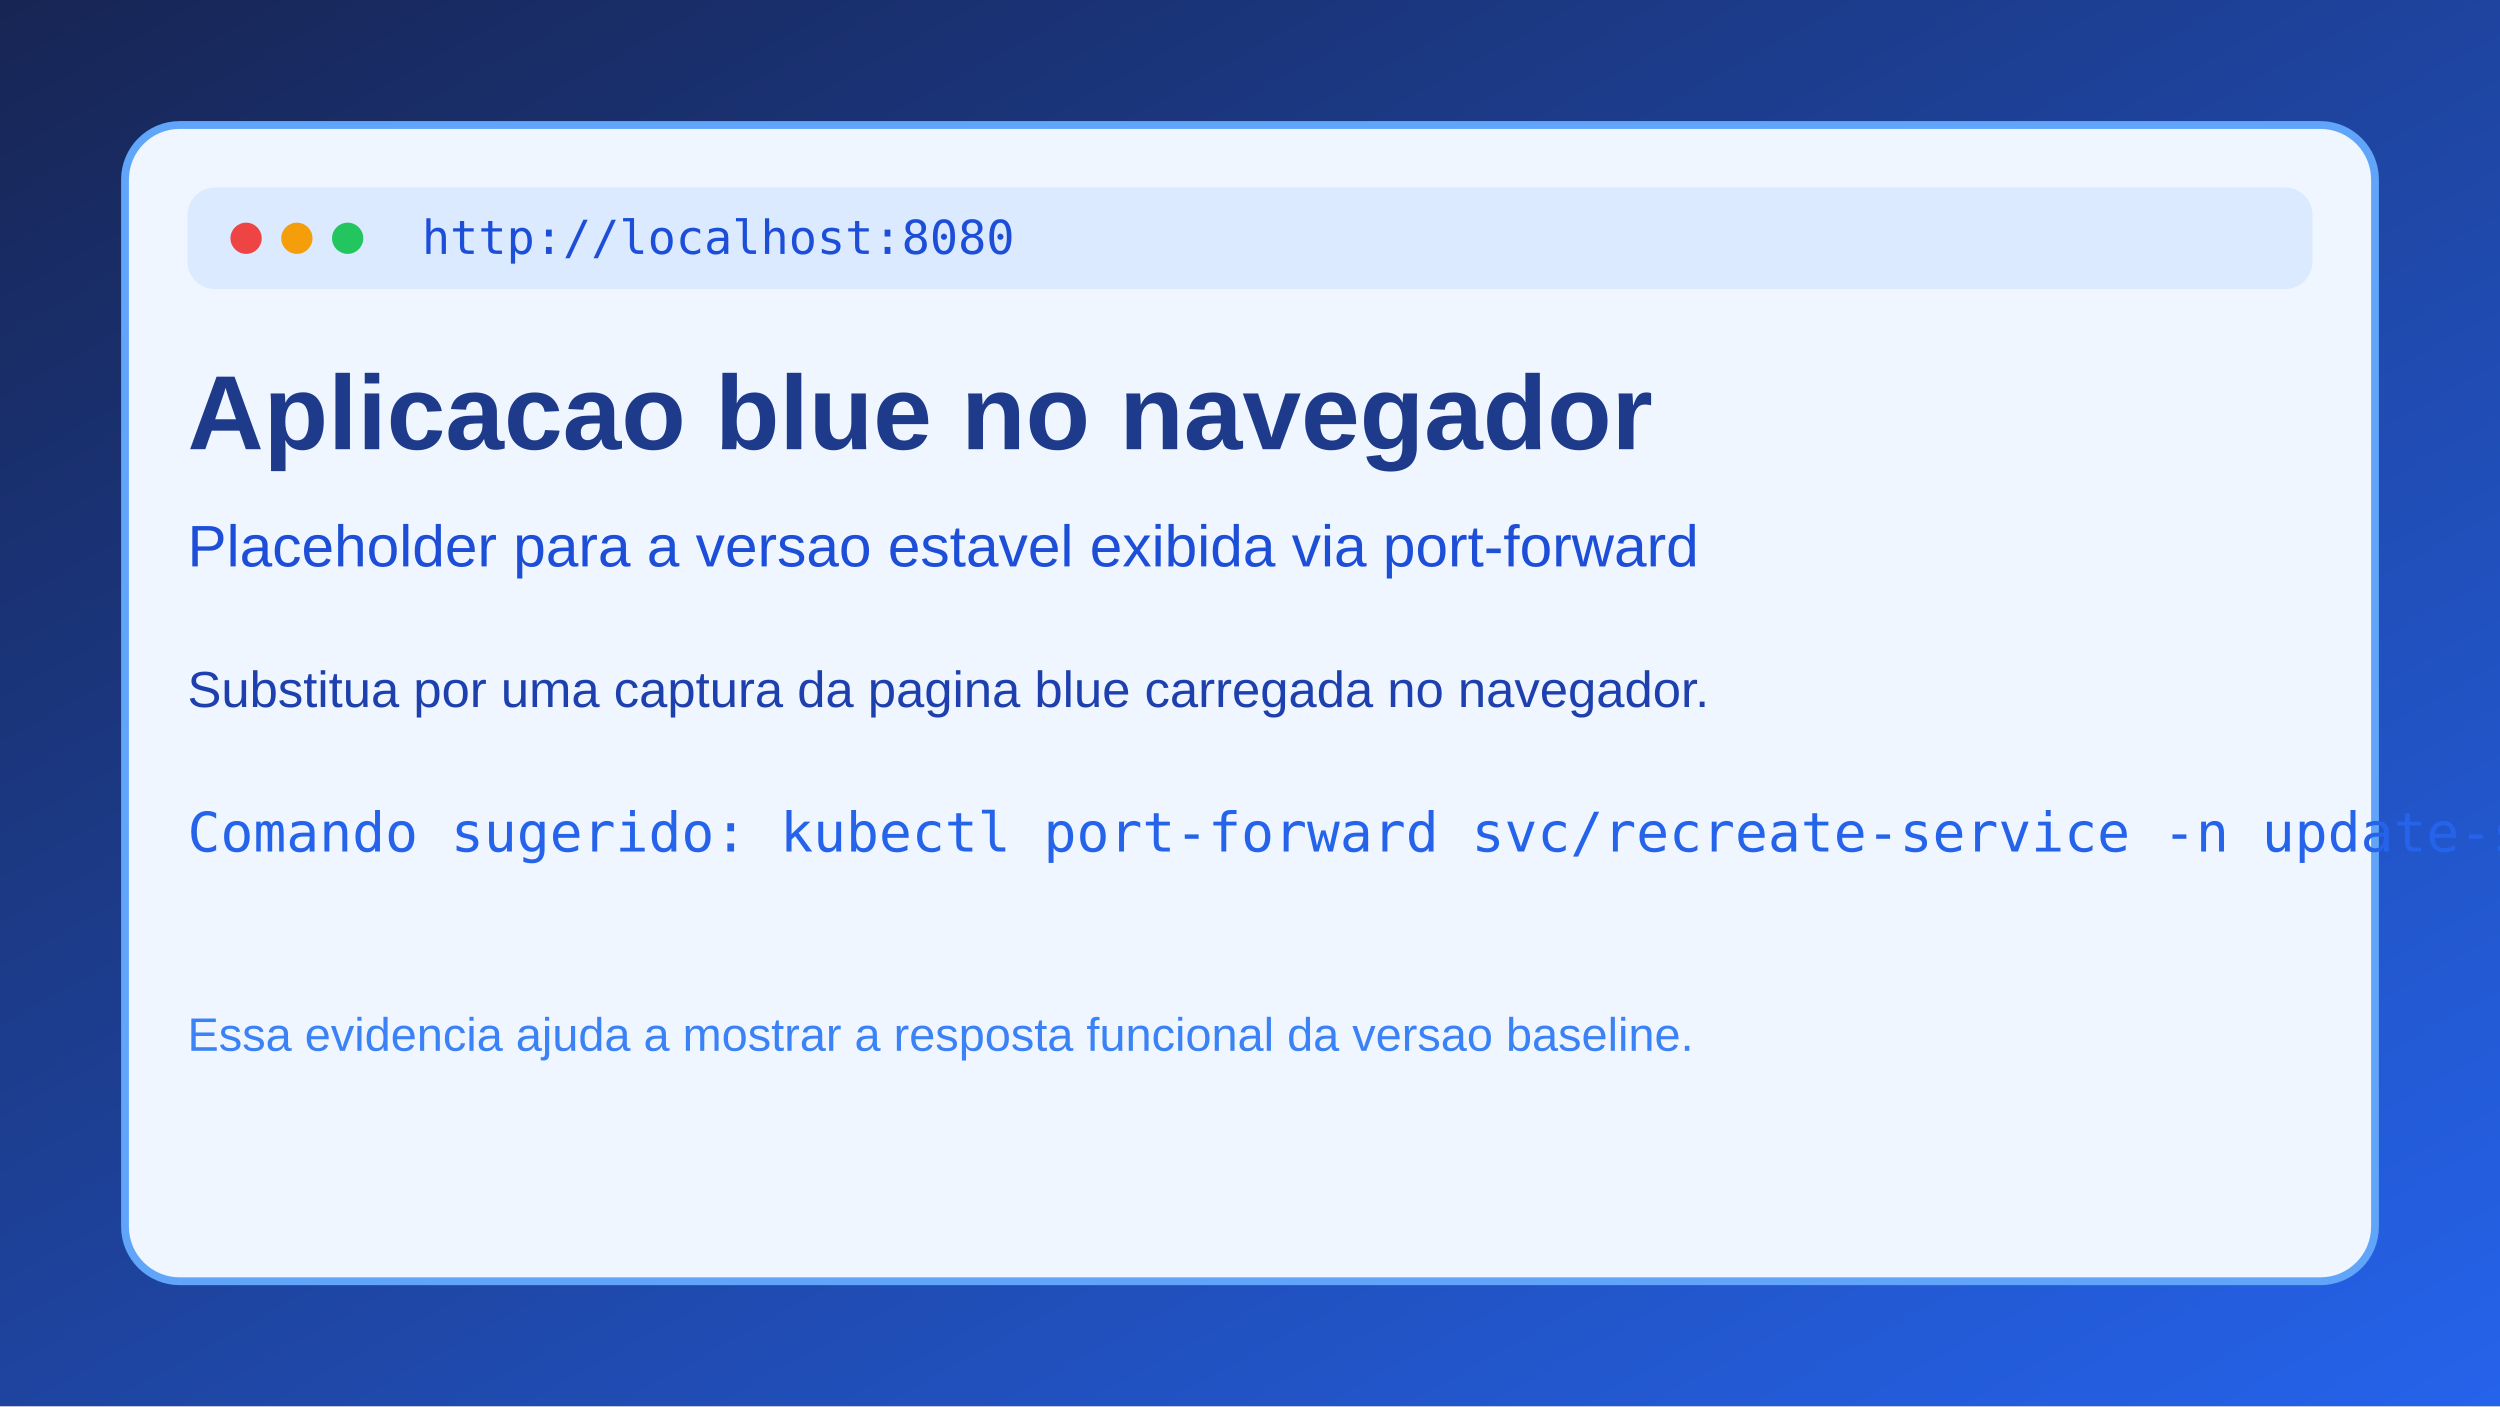
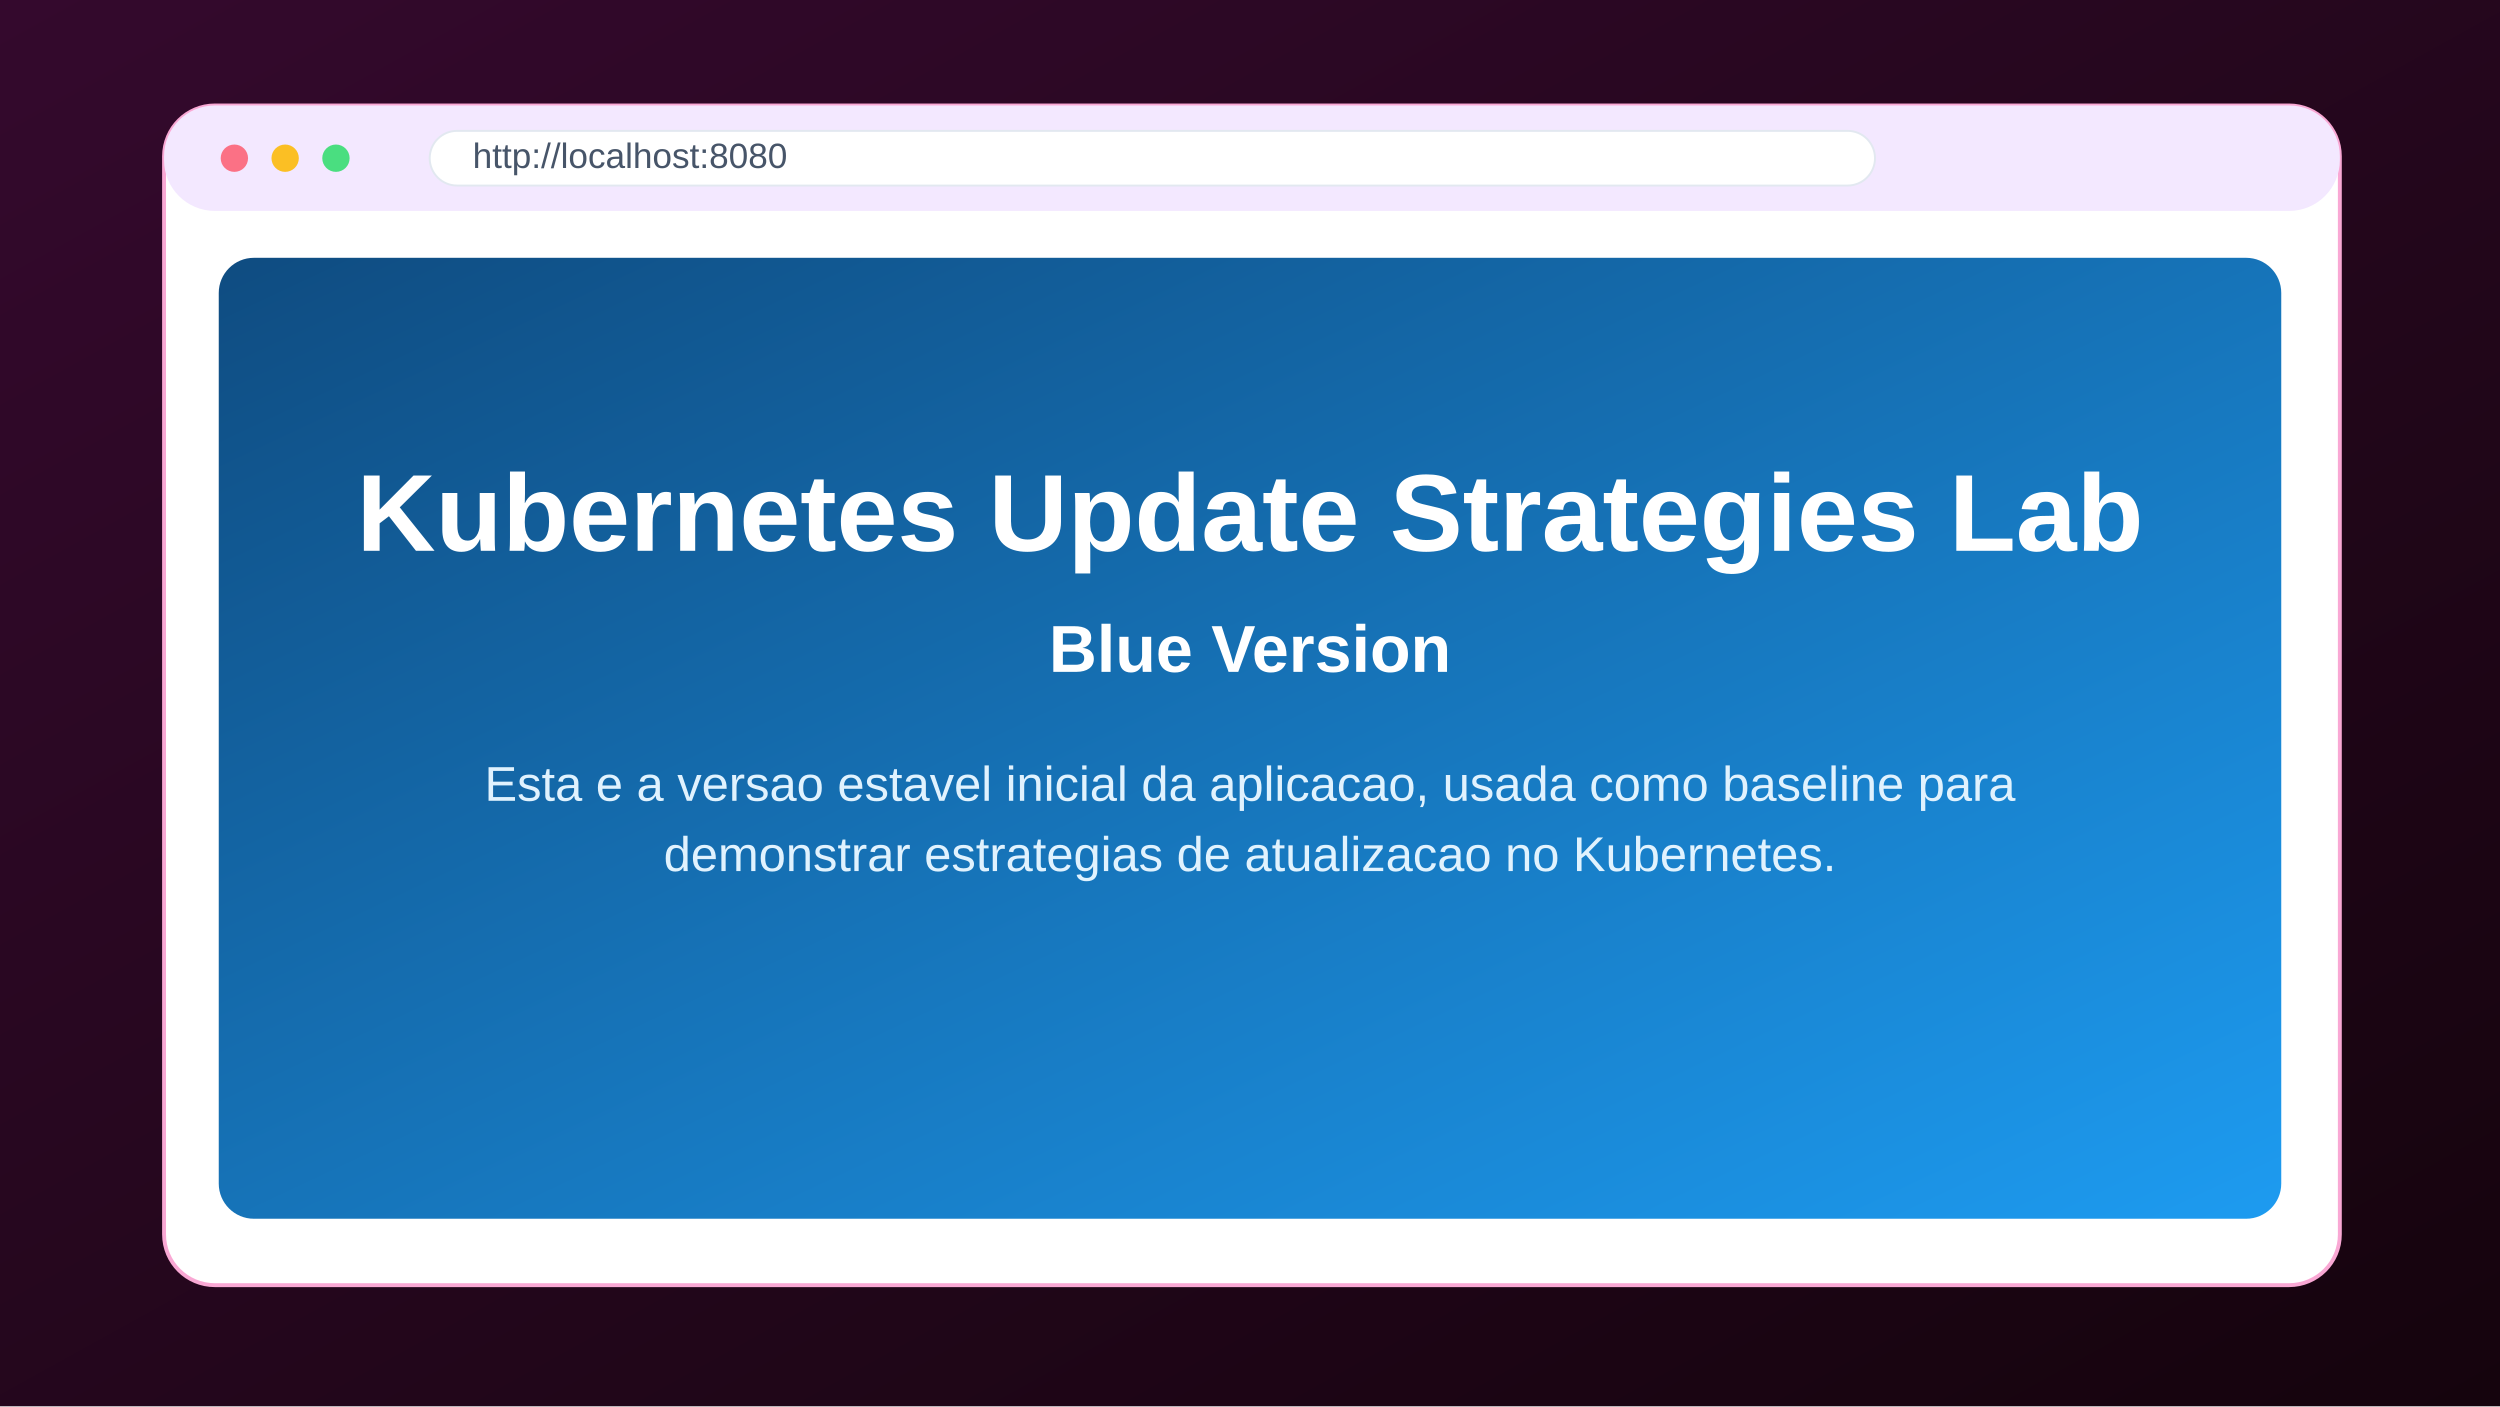
<svg xmlns="http://www.w3.org/2000/svg" width="1280" height="720" viewBox="0 0 1280 720" role="img" aria-labelledby="title desc">
  <defs>
    <linearGradient id="bg" x1="0" x2="1" y1="0" y2="1">
-       <stop offset="0%" stop-color="#172554" />
-       <stop offset="100%" stop-color="#2563eb" />
+       <stop offset="0%" stop-color="#34092d" />
+       <stop offset="100%" stop-color="#15040d" />
+     </linearGradient>
+     <linearGradient id="appbg" x1="0" x2="1" y1="0" y2="1">
+       <stop offset="0%" stop-color="#0f4c81" />
+       <stop offset="100%" stop-color="#1d9bf0" />
    </linearGradient>
  </defs>
  <rect width="1280" height="720" fill="url(#bg)" />
-   <rect x="64" y="64" width="1152" height="592" rx="28" fill="#eff6ff" stroke="#60a5fa" stroke-width="4" />
-   <rect x="96" y="96" width="1088" height="52" rx="14" fill="#dbeafe" />
-   <circle cx="126" cy="122" r="8" fill="#ef4444" />
-   <circle cx="152" cy="122" r="8" fill="#f59e0b" />
-   <circle cx="178" cy="122" r="8" fill="#22c55e" />
-   <text x="216" y="130" fill="#1d4ed8" font-family="Consolas, Monaco, monospace" font-size="24">http://localhost:8080</text>
-   <text x="96" y="230" fill="#1e3a8a" font-family="Segoe UI, Arial, sans-serif" font-size="54" font-weight="700">Aplicacao blue no navegador</text>
-   <text x="96" y="290" fill="#1d4ed8" font-family="Segoe UI, Arial, sans-serif" font-size="30">Placeholder para a versao estavel exibida via port-forward</text>
-   <text x="96" y="362" fill="#1e40af" font-family="Segoe UI, Arial, sans-serif" font-size="26">Substitua por uma captura da pagina blue carregada no navegador.</text>
-   <text x="96" y="436" fill="#2563eb" font-family="Consolas, Monaco, monospace" font-size="28">Comando sugerido: kubectl port-forward svc/recreate-service -n update-strategies 8080:80</text>
-   <text x="96" y="538" fill="#3b82f6" font-family="Segoe UI, Arial, sans-serif" font-size="24">Essa evidencia ajuda a mostrar a resposta funcional da versao baseline.</text>
+   <rect x="94" y="66" width="1096" height="588" rx="28" fill="#000000" opacity="0.26" />
+   <rect x="84" y="54" width="1114" height="604" rx="26" fill="#ffffff" stroke="#f9a8d4" stroke-width="2" />
+   <rect x="84" y="54" width="1114" height="54" rx="26" fill="#f3e8ff" />
+   <circle cx="120" cy="81" r="7" fill="#fb7185" />
+   <circle cx="146" cy="81" r="7" fill="#fbbf24" />
+   <circle cx="172" cy="81" r="7" fill="#4ade80" />
+   <rect x="220" y="67" width="740" height="28" rx="14" fill="#ffffff" stroke="#e2e8f0" />
+   <text x="242" y="86" fill="#475569" font-family="Segoe UI, Arial, sans-serif" font-size="18">http://localhost:8080</text>
+   <rect x="112" y="132" width="1056" height="492" rx="18" fill="url(#appbg)" />
+   <text x="640" y="282" text-anchor="middle" fill="#ffffff" font-family="Segoe UI, Arial, sans-serif" font-size="56" font-weight="700">Kubernetes Update Strategies Lab</text>
+   <text x="640" y="344" text-anchor="middle" fill="#ffffff" font-family="Segoe UI, Arial, sans-serif" font-size="34" font-weight="600">Blue Version</text>
+   <text x="640" y="410" text-anchor="middle" fill="#e0f2fe" font-family="Segoe UI, Arial, sans-serif" font-size="25">Esta e a versao estavel inicial da aplicacao, usada como baseline para</text>
+   <text x="640" y="446" text-anchor="middle" fill="#e0f2fe" font-family="Segoe UI, Arial, sans-serif" font-size="25">demonstrar estrategias de atualizacao no Kubernetes.</text>
</svg>
